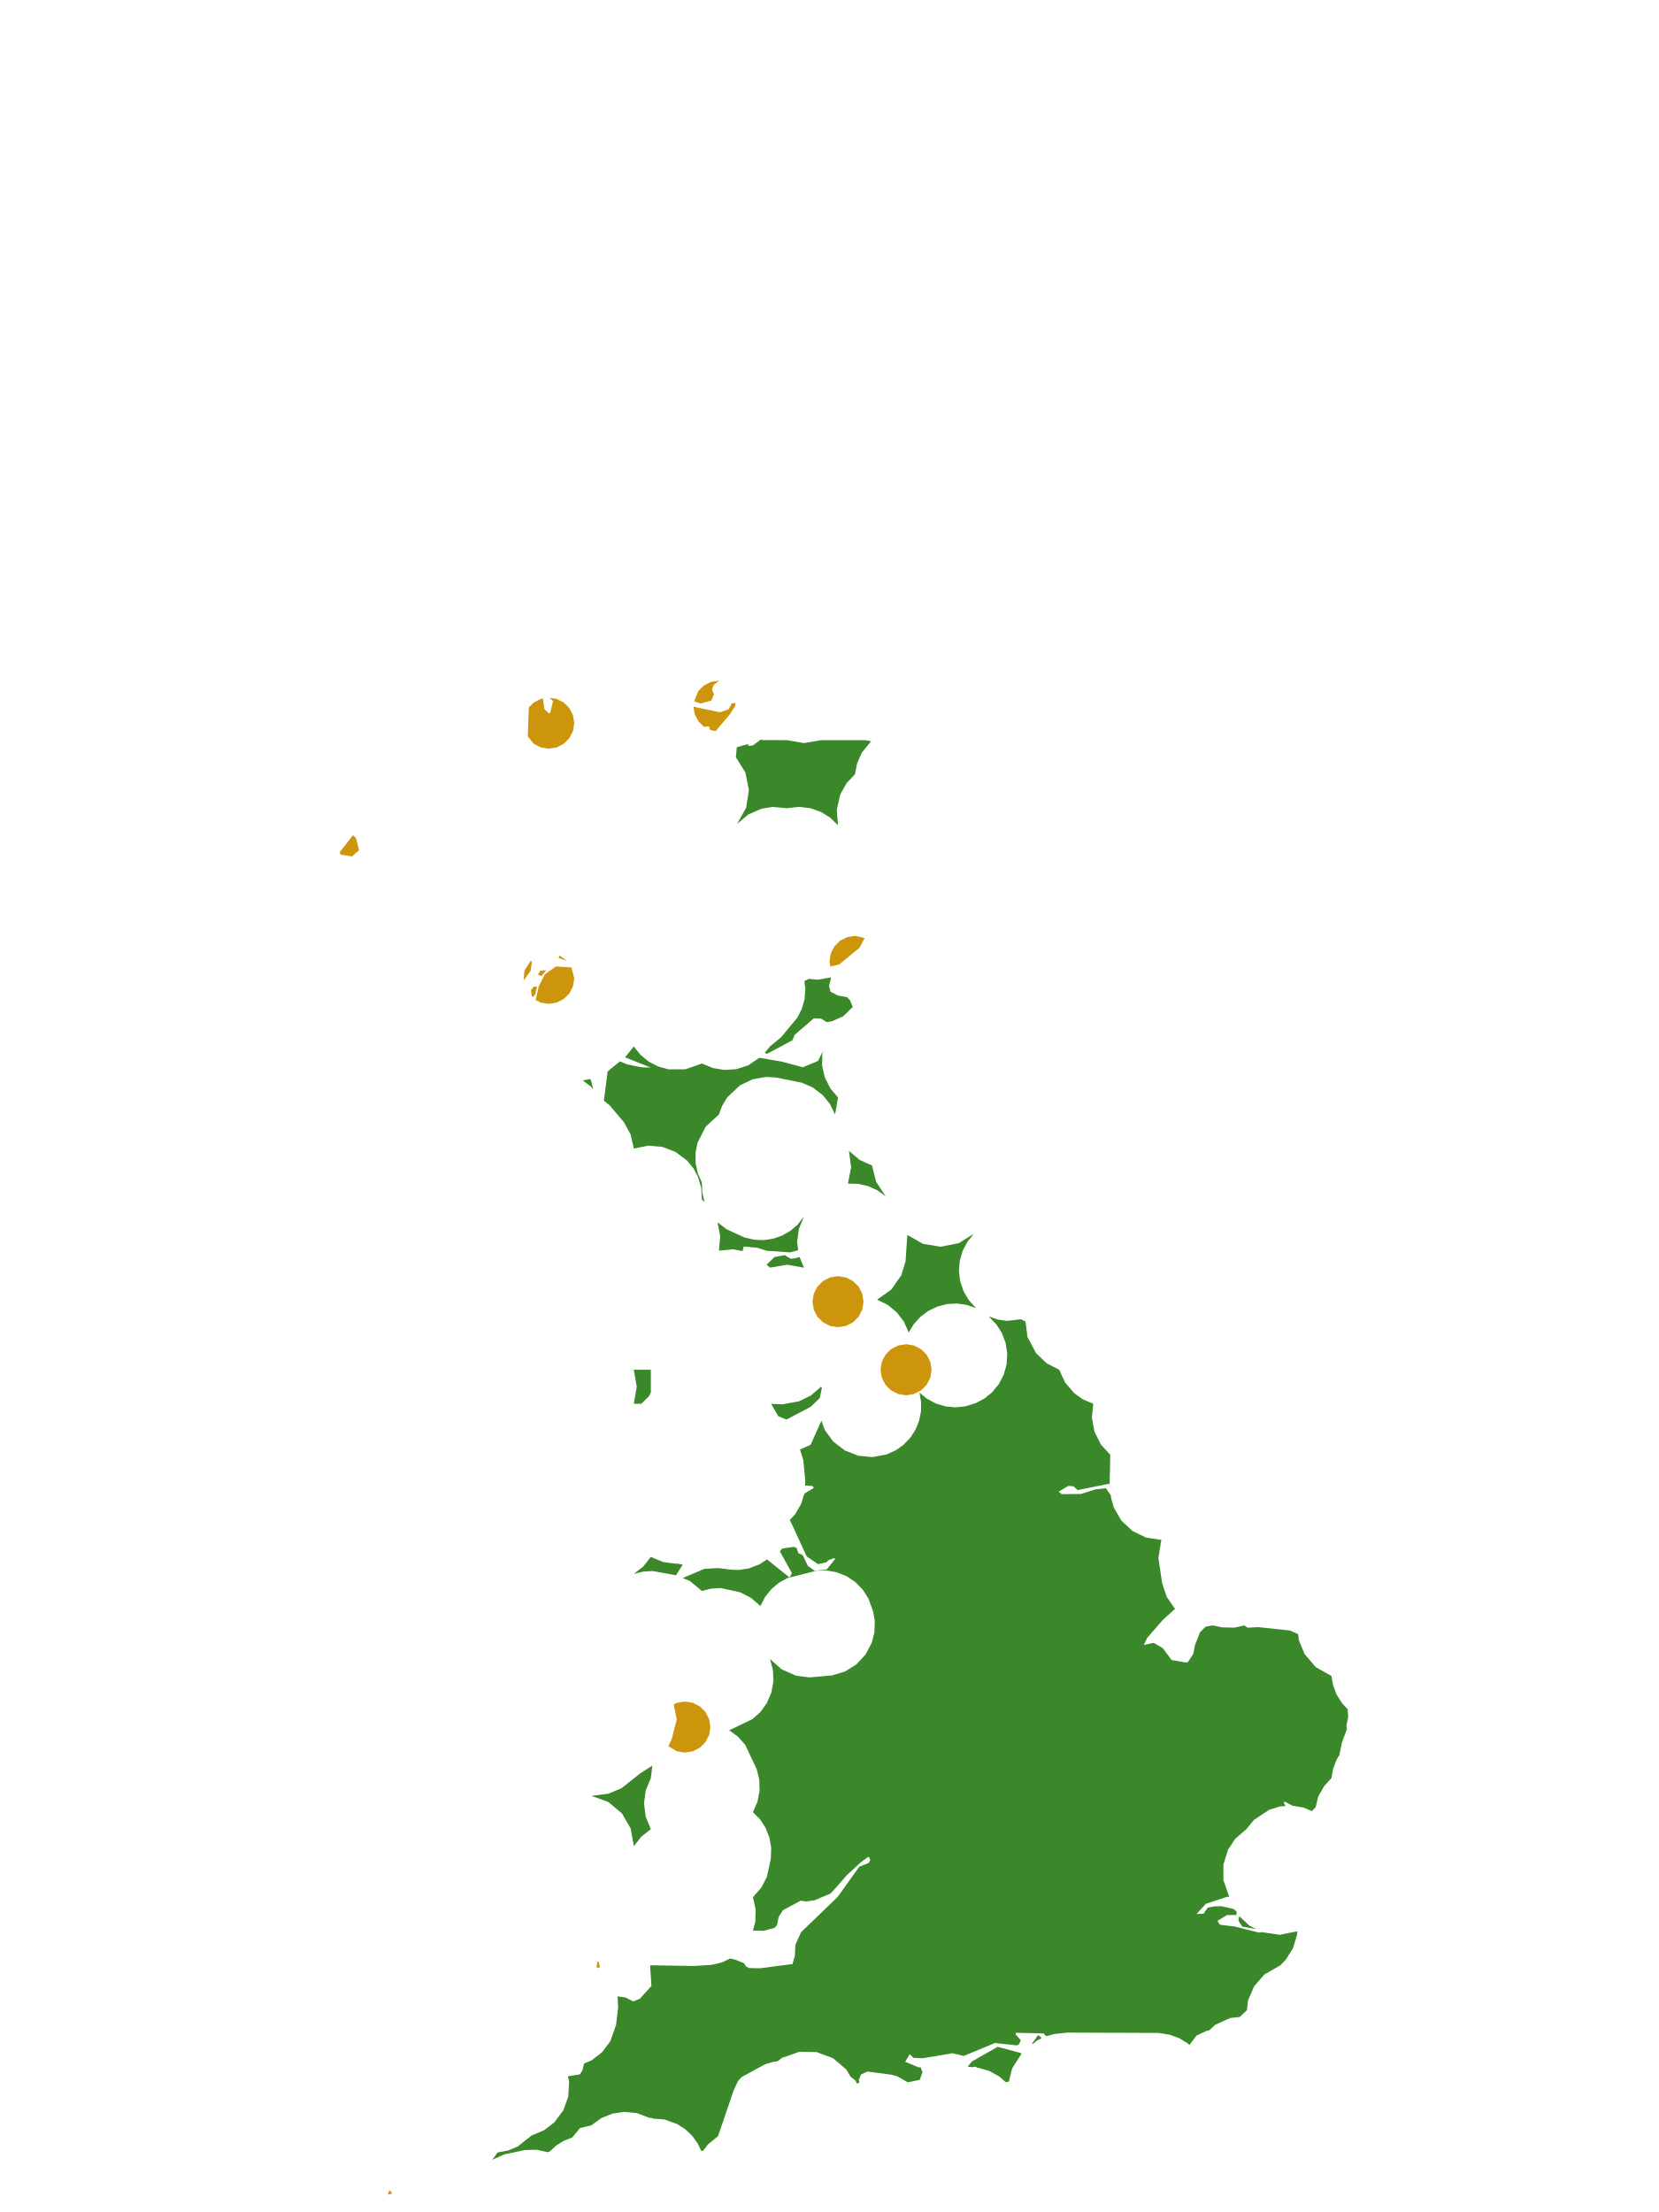
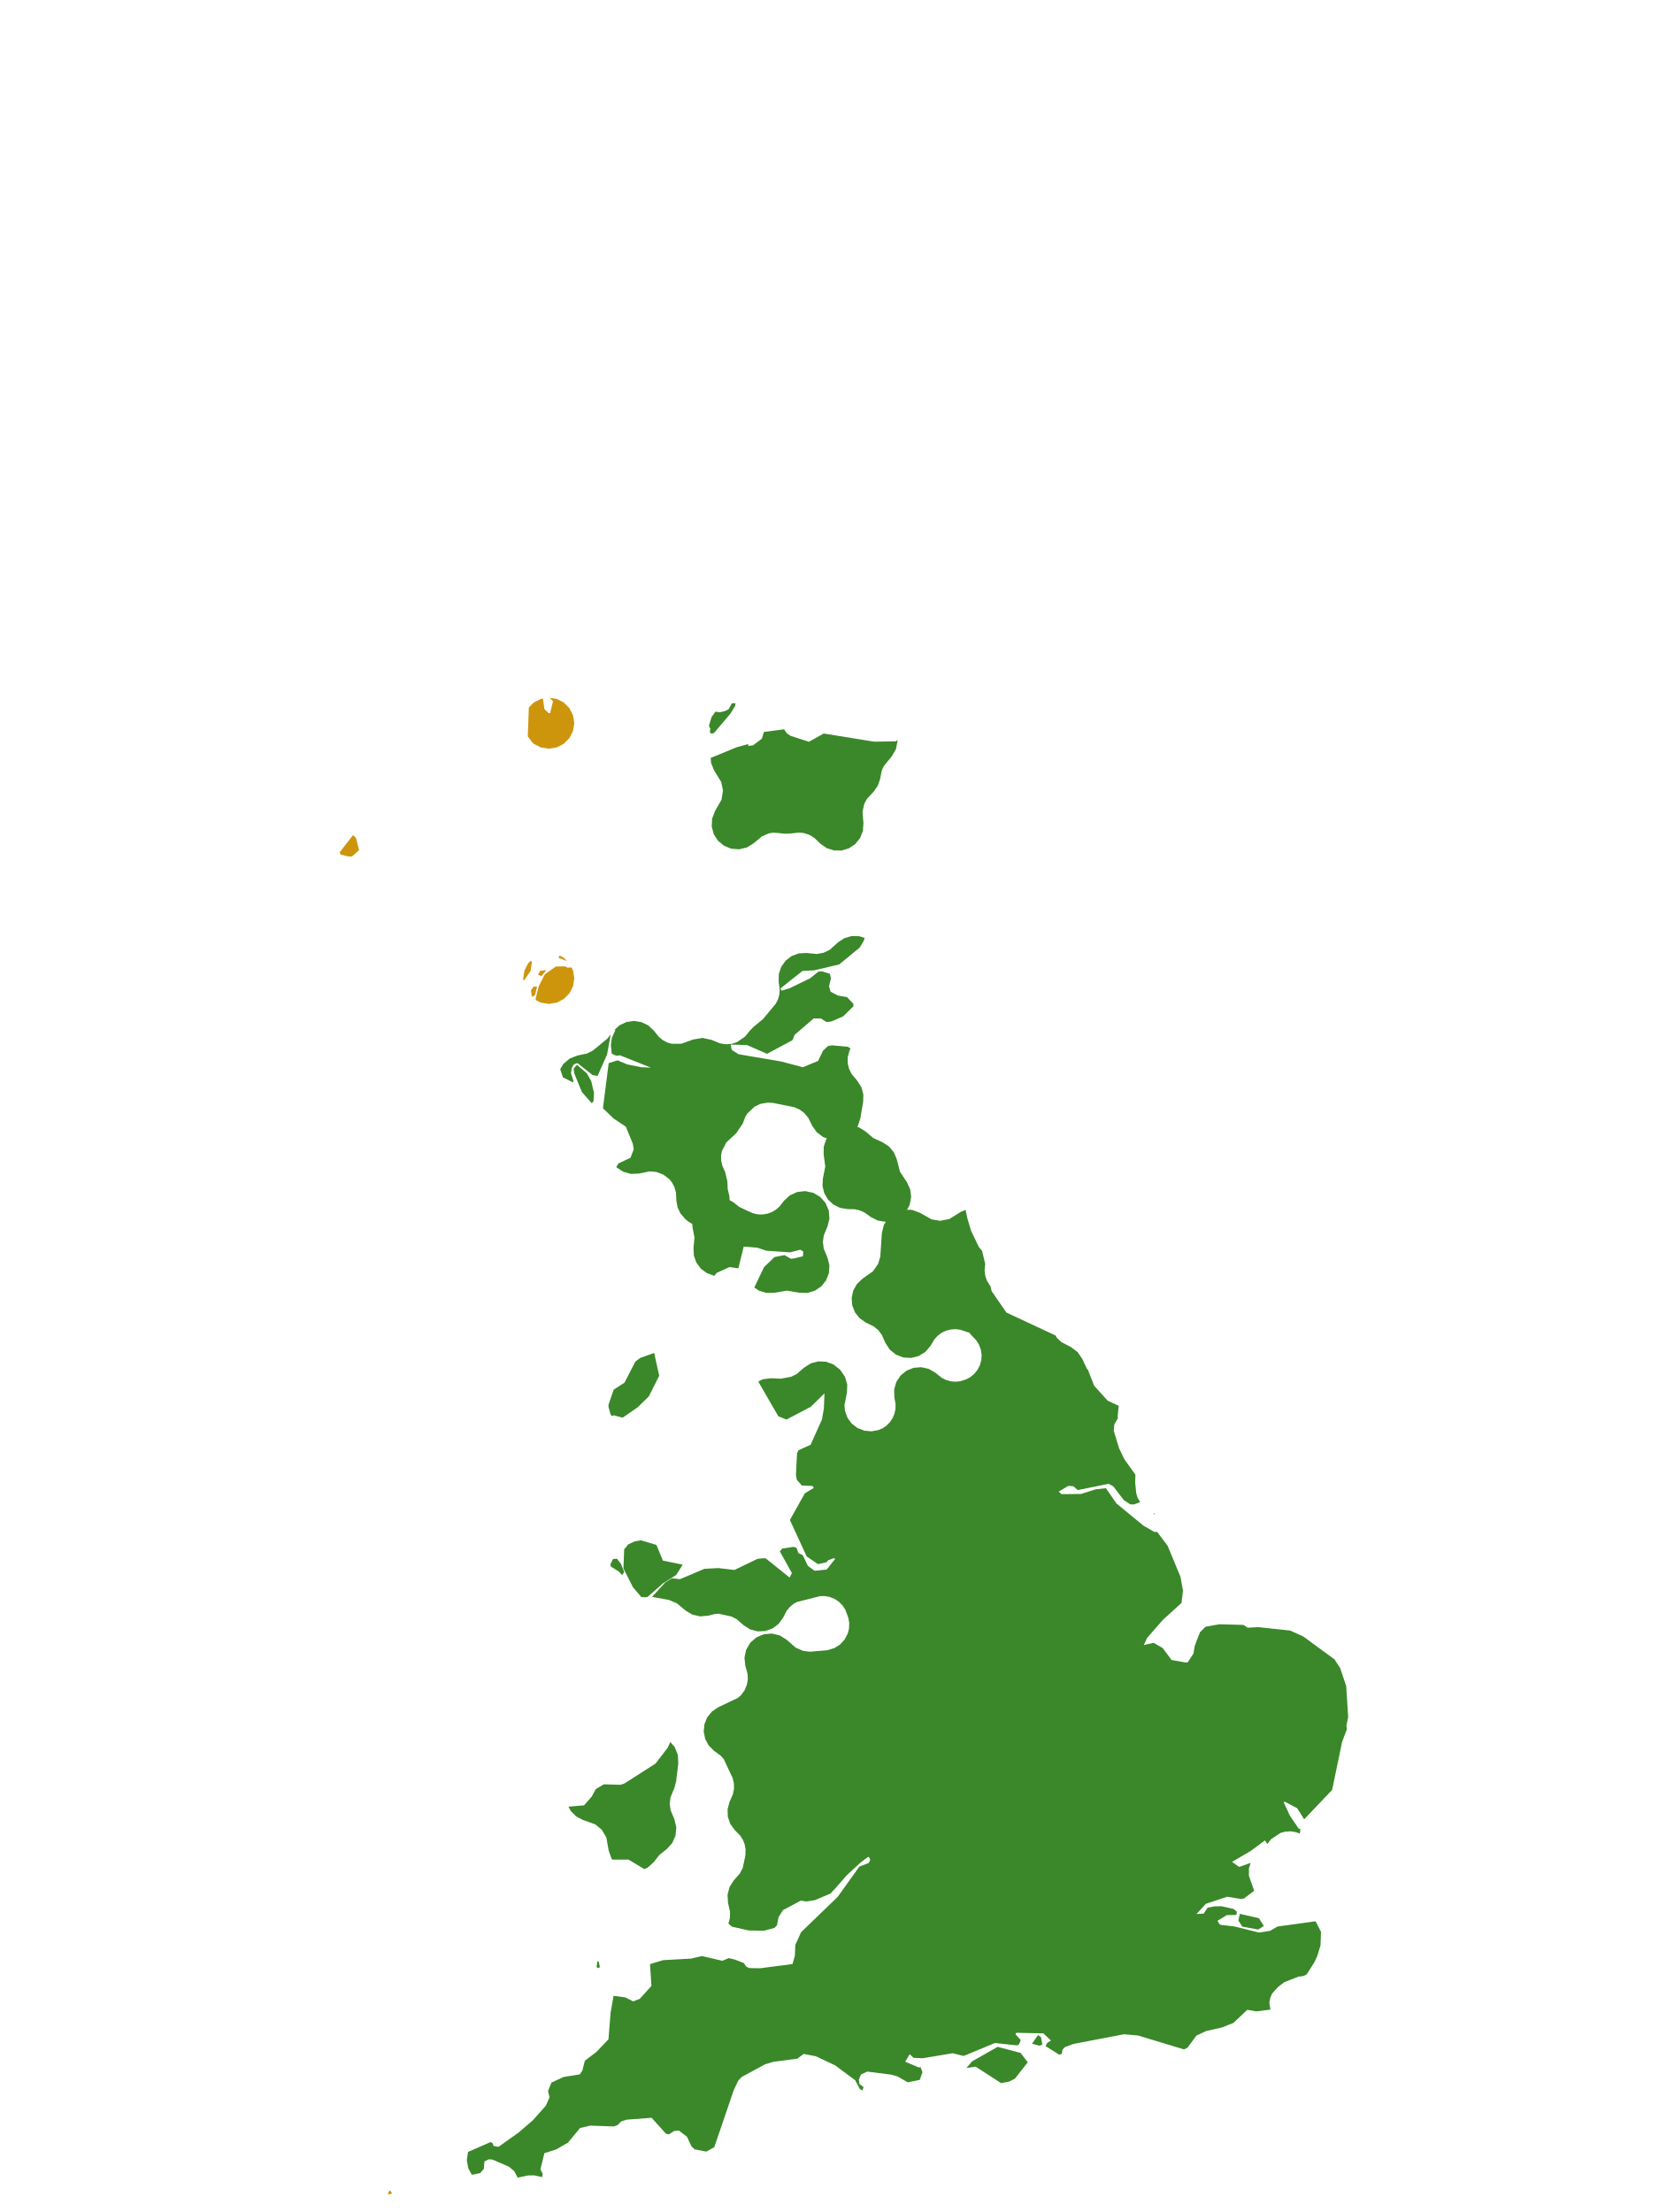
<svg xmlns="http://www.w3.org/2000/svg" width="378pt" height="504pt" viewBox="0 0 378 504" version="1.1">
  <g id="data">
    <rect x="0" y="0" width="378" height="504" style="fill:rgb(100%,100%,100%);fill-opacity:1;stroke:none;" />
    <path style=" stroke:none;fill-rule:nonzero;fill:rgb(100%,100%,100%);fill-opacity:1;" d="M 53.309 504 L 324.691 504 L 324.691 0 L 53.309 0 Z M 53.309 504 " />
-     <path style=" stroke:none;fill-rule:nonzero;fill:rgb(22.745%,53.333%,16.078%);fill-opacity:1;" d="M 295.809 372.348 L 295.934 373.68 L 297.242 376.867 L 299.816 379.871 L 303.371 381.875 L 303.742 384 L 304.559 386.129 L 305.773 388.059 L 307.066 389.438 L 307.18 391.25 L 306.777 393.191 L 306.891 393.977 L 305.789 396.918 L 305.168 399.906 L 304.559 400.887 L 303.742 403.016 L 303.371 405.137 L 301.668 407.016 L 300.363 409.332 L 299.766 411.777 L 298.93 412.656 L 297.008 411.852 L 294.484 411.434 L 292.742 410.516 L 292.48 410.637 L 292.883 411.512 L 291.656 411.594 L 289.203 412.34 L 285.688 414.68 L 283.984 416.77 L 281.461 418.945 L 279.824 421.402 L 278.746 424.824 L 278.758 428.41 L 280.098 432.234 L 279.645 432.16 L 274.75 433.781 L 272.609 436.117 L 274.254 436.016 L 275.152 434.668 L 276.684 434.363 L 278.285 434.328 L 281.055 434.949 L 281.59 435.395 L 281.801 435.742 L 281.691 436.328 L 279.555 436.348 L 277.391 437.656 L 277.969 438.547 L 281.383 438.965 L 286.863 440.34 L 287.598 440.223 L 287.672 440.258 L 291.602 440.848 L 295.617 440.031 L 295.508 440.914 L 294.59 443.938 L 292.973 446.508 L 291.738 447.785 L 288.09 449.875 L 285.746 452.574 L 284.332 455.859 L 284.125 457.996 L 282.453 459.574 L 280.305 459.797 L 276.93 461.316 L 275.516 462.609 L 274.789 462.777 L 272.598 463.816 L 271.02 465.945 L 270.578 465.543 L 268.625 464.371 L 266.477 463.602 L 263.977 463.203 L 243.215 463.129 L 240.207 463.441 L 238.41 463.945 L 237.715 463.297 L 231.496 463.172 L 231.379 463.496 L 232.574 464.836 L 232.215 465.75 L 231.738 466.043 L 226.691 465.496 L 219.566 468.449 L 217.055 467.824 L 210.223 468.969 L 208.164 468.875 L 207.273 468.059 L 206.238 469.77 L 209.43 471.09 L 209.715 470.938 L 210.188 472.129 L 209.566 473.891 L 206.844 474.453 L 204.453 473.098 L 203.016 472.699 L 197.625 472.008 L 196.176 472.656 L 195.68 473.863 L 195.781 474.523 L 195.258 474.742 L 194.852 473.973 L 193.809 473.199 L 192.816 471.504 L 189.785 468.953 L 186.074 467.566 L 182.113 467.504 L 178.141 468.902 L 177.195 469.648 L 176.207 469.781 L 174.34 470.336 L 168.992 473.234 L 168.215 474.07 L 167.203 476.18 L 163.602 486.715 L 161.281 488.625 L 160.176 490.094 L 159.727 490.008 L 159.012 488.453 L 157.75 486.684 L 156.18 485.176 L 154.355 483.992 L 151.352 482.91 L 148.617 482.703 L 148.469 482.535 L 148.012 482.57 L 145.184 481.477 L 142.117 481.191 L 139.582 481.578 L 137.074 482.57 L 134.676 484.289 L 134.645 484.324 L 134.508 484.32 L 132.168 484.859 L 130.383 487.023 L 128.531 487.742 L 126.703 488.879 L 125.277 490.203 L 124.754 490.367 L 122.301 489.82 L 119.629 489.867 L 114.93 490.871 L 112.227 492.07 L 112.191 492.066 L 113.398 490.43 L 115.766 489.988 L 117.879 489.125 L 121.152 486.555 L 123.992 485.359 L 126.328 483.551 L 128.32 480.875 L 129.473 477.746 L 129.68 474.289 L 129.391 473.078 L 132.105 472.641 L 132.68 471.785 L 133.094 470.16 L 134.797 469.445 L 137.223 467.547 L 139.066 465.082 L 140.379 461.336 L 140.836 457.395 L 140.738 455.098 L 140.664 454.867 L 142.492 455.105 L 144.27 456.016 L 145.762 455.43 L 148.43 452.488 L 148.125 447.852 L 148.293 447.785 L 158.047 447.945 L 162.234 447.688 L 164.48 447.137 L 166.395 446.234 L 167.527 446.516 L 169.484 447.285 L 170.039 448.109 L 170.758 448.422 L 173.156 448.465 L 180.57 447.504 L 181.109 445.633 L 181.211 443.156 L 182.52 440.25 L 190.867 432.195 L 195.793 425.312 L 197.93 424.473 L 198.285 423.781 L 198.07 423.238 L 197.812 423.082 L 196.094 424.355 L 192.906 427.301 L 190.57 429.988 L 189.223 431.449 L 185.629 432.957 L 183.715 433.246 L 182.441 433.062 L 178.395 435.23 L 177.398 436.809 L 177.039 438.672 L 176.445 439.273 L 174.059 439.918 L 171.551 439.871 L 172.102 437.859 L 172.172 435.035 L 171.555 432.277 L 173.473 430.09 L 174.746 427.609 L 175.625 423.52 L 175.715 420.969 L 175.316 418.707 L 174.426 416.449 L 173.168 414.527 L 171.555 412.891 L 172.582 410.551 L 173.074 408.039 L 173 405.48 L 172.418 403.117 L 169.812 397.578 L 168.113 395.672 L 166.148 394.246 L 171.484 391.676 L 173.293 390.035 L 174.719 388.055 L 175.773 385.574 L 176.223 383.043 L 176.109 380.477 L 175.43 378 L 178.105 380.359 L 181.367 381.797 L 184.402 382.191 L 189.617 381.738 L 192.551 380.844 L 195.148 379.215 L 197.23 376.961 L 198.648 374.242 L 199.238 371.898 L 199.324 369.355 L 198.922 367.098 L 197.863 364.211 L 196.547 362.156 L 194.828 360.422 L 192.902 359.141 L 190.637 358.234 L 188.359 357.832 L 186.047 357.883 L 179.91 359.438 L 180.434 358.43 L 177.68 353.461 L 178.242 352.836 L 180.867 352.449 L 181.504 352.695 L 181.914 353.875 L 182.898 354.332 L 184.078 356.789 L 185.613 357.902 L 188.359 357.621 L 190.336 355.148 L 189.906 355.051 L 188.668 355.527 L 188.312 355.957 L 186.379 356.387 L 183.812 354.641 L 179.977 346.332 L 180.039 346.215 L 181.156 345.047 L 182.562 342.617 L 183.141 340.668 L 183.371 340.258 L 185.43 339.016 L 185.141 338.578 L 183.426 338.496 L 183.488 337.504 L 183.027 332.672 L 182.281 330.273 L 184.695 329.191 L 187.156 323.703 L 187.945 325.852 L 189.832 328.434 L 192.461 330.469 L 195.559 331.684 L 198.738 331.996 L 202.008 331.391 L 204.105 330.441 L 205.879 329.18 L 207.387 327.609 L 208.574 325.785 L 209.402 323.77 L 209.844 321.637 L 209.875 319.461 L 209.5 317.316 L 211.184 318.691 L 213.211 319.777 L 215.414 320.445 L 217.703 320.664 L 219.992 320.43 L 222.312 319.707 L 224.348 318.617 L 226.039 317.242 L 227.586 315.363 L 228.707 313.203 L 229.355 310.855 L 229.5 308.422 L 229.137 306.016 L 228.277 303.734 L 227.043 301.785 L 225.273 299.93 L 227.309 300.645 L 229.441 300.969 L 232.57 300.586 L 233.664 301.098 L 234.109 304.637 L 236.086 308.348 L 238.5 310.629 L 241.34 312.094 L 242.68 314.996 L 244.758 317.426 L 246.738 318.836 L 249.094 319.848 L 248.785 323.02 L 249.355 326.152 L 250.82 329.121 L 252.969 331.477 L 252.836 338.109 L 252.848 338.215 L 252.602 338.082 L 245.551 339.512 L 244.59 338.645 L 243.406 338.559 L 241.211 339.871 L 241.887 340.445 L 246.324 340.395 L 249.617 339.344 L 251.977 339.082 L 253.094 340.695 L 253.152 341.277 L 253.781 343.504 L 255.52 346.496 L 258.059 348.848 L 261.176 350.348 L 264.602 350.863 L 263.938 354.992 L 264.805 360.789 L 265.832 363.828 L 267.566 366.371 L 267.754 366.543 L 264.953 369.094 L 261.395 373.164 L 260.602 374.816 L 262.844 374.312 L 264.938 375.52 L 266.938 378.227 L 270.219 378.805 L 270.625 378.746 L 271.91 376.797 L 272.234 374.961 L 273.406 371.914 L 274.707 370.633 L 276.352 370.344 L 278.457 370.793 L 281.254 370.855 L 283.516 370.352 L 284.254 370.867 L 286.703 370.742 L 293.949 371.516 Z M 282.371 436.602 L 284.691 438.77 L 286.285 439.566 L 283.059 438.977 L 282.164 437.605 Z M 237.25 464.457 L 236.199 464.973 L 235.367 465.707 L 235.137 465.645 L 236.523 463.684 L 237.195 464.164 Z M 232.742 468.012 L 232.684 468.062 L 230.629 471.246 L 229.867 474.289 L 229.16 474.434 L 227.727 473.148 L 225.398 471.867 L 223.086 471.195 L 222.703 471.148 L 222.297 470.887 L 221.5 471 L 220.469 470.875 L 221.477 469.684 L 227.316 466.367 L 232.551 467.762 Z M 179.906 359.438 L 179.371 359.57 L 177.484 360.625 L 175.734 362.102 L 174.305 363.891 L 173.258 365.926 L 171.145 364.086 L 168.648 362.805 L 164.184 361.832 L 162.023 361.965 L 159.922 362.492 L 157.199 360.23 L 155.555 359.551 L 160.492 357.457 L 163.645 357.281 L 165.66 357.52 L 165.984 357.602 L 166.633 357.633 L 167.34 357.715 L 167.43 357.672 L 168.285 357.715 L 170.691 357.344 L 173.078 356.418 L 174.762 355.305 Z M 153.98 358.914 L 148.676 357.957 L 146.516 358.086 L 144.414 358.617 L 146.586 356.91 L 148.293 354.738 L 151.129 355.91 L 154.043 356.297 L 154.344 356.258 L 155.547 356.504 L 154.066 358.859 Z M 175.699 319.859 L 178.312 319.969 L 182.035 319.289 L 184.766 317.961 L 187.062 315.969 L 187.27 316.188 L 186.801 318.516 L 184.742 320.527 L 179.199 323.441 L 177.336 322.691 Z M 206.727 281.379 L 210.289 283.402 L 214.332 284.066 L 218.477 283.242 L 221.656 281.262 L 221.711 281.371 L 220.477 282.855 L 219.332 285.012 L 218.664 287.355 L 218.492 289.664 L 218.781 291.957 L 219.574 294.266 L 220.754 296.254 L 222.398 298.055 L 220.215 297.309 L 218.059 297.008 L 215.883 297.117 L 213.648 297.672 L 211.562 298.656 L 209.715 300.031 L 208.172 301.746 L 207.055 303.613 L 205.961 301.16 L 204.336 299.02 L 202.258 297.309 L 199.848 296.121 L 203.082 293.824 L 205.359 290.578 L 206.332 287.391 Z M 193.195 269.676 L 193.926 265.969 L 193.43 262.227 L 195.832 264.258 L 198.691 265.57 L 199.625 269.273 L 201.793 272.57 L 199.934 271.223 L 197.848 270.27 L 195.488 269.727 Z M 167.949 187.715 L 170.012 184.043 L 170.637 180.004 L 169.824 176 L 167.676 172.523 L 167.883 170.254 L 170.48 169.527 L 170.492 169.949 L 171.555 169.84 L 173.328 168.512 L 173.789 168.625 L 179.309 168.645 L 183.184 169.312 L 187.062 168.645 L 197.051 168.645 L 198.5 168.879 L 196.367 171.48 L 195.297 173.914 L 194.816 176.398 L 192.891 178.441 L 191.461 181.004 L 190.656 184.477 L 190.938 188.031 L 189.102 186.262 L 187.039 184.988 L 184.629 184.141 L 182.098 183.84 L 179.309 184.152 L 176.016 183.855 L 173.504 184.262 L 170.48 185.59 Z M 184.309 223.031 L 186.355 223.227 L 189.281 222.699 L 189.332 222.922 L 188.898 224.691 L 189.238 225.953 L 190.898 226.824 L 192.988 227.191 L 193.676 227.918 L 194.301 229.43 L 192.117 231.57 L 189.461 232.73 L 188.344 232.883 L 187.07 232.078 L 185.406 232.043 L 181.047 235.801 L 180.578 237.004 L 174.762 240.109 L 174.246 239.883 L 175.43 238.43 L 177.949 236.359 L 181.668 231.879 L 182.707 229.832 L 183.324 227.617 L 183.496 225.328 L 183.266 223.535 Z M 187.535 239.402 L 187.355 240.051 L 187.328 242.867 L 187.938 245.488 L 189.199 248.008 L 190.938 250.062 L 190.273 253.938 L 189.094 251.531 L 187.398 249.461 L 185.164 247.766 L 182.707 246.691 L 176.828 245.508 L 174.52 245.375 L 171.488 245.914 L 168.594 247.301 L 165.707 250.027 L 164.57 251.895 L 163.801 253.938 L 160.789 256.715 L 158.93 260.363 L 158.469 262.758 L 158.504 265.07 L 158.996 267.328 L 159.922 269.445 L 160.012 271.684 L 160.527 273.863 L 159.922 273.324 L 159.766 270.629 L 159.043 268.164 L 158.016 266.238 L 156.551 264.441 L 153.883 262.441 L 150.883 261.309 L 147.688 261.035 L 144.414 261.691 L 144.242 260.938 L 144.195 260.621 L 144.141 260.492 L 143.688 258.484 L 142.164 255.711 L 138.922 251.859 L 137.598 250.805 L 138.445 244.133 L 141.254 241.824 L 142.887 242.512 L 146.156 243.176 L 148.301 243.254 L 142.379 240.898 L 142.527 240.777 L 144.414 238.43 L 145.938 240.34 L 147.82 241.887 L 149.988 243.008 L 152.344 243.648 L 156.184 243.637 L 159.922 242.309 L 162.41 243.348 L 165.066 243.789 L 167.758 243.605 L 170.449 242.758 L 173.008 241.012 L 178.062 241.875 L 182.922 243.168 L 186.398 241.73 L 187.52 239.418 Z M 135.16 248.238 L 134.59 247.543 L 132.785 246.184 L 134.438 245.836 L 134.707 246.312 Z M 167.676 281.078 L 169.672 281.965 L 171.797 282.465 L 173.98 282.555 L 176.141 282.238 L 178.203 281.527 L 180.098 280.438 L 181.754 279.016 L 183.184 277.199 L 182.016 280.035 L 181.625 282.953 L 181.871 284.871 L 180.035 285.352 L 174.656 284.98 L 172.566 284.293 L 169.453 284.031 L 169.199 285.051 L 166.973 284.648 L 163.801 284.953 L 164.102 281.707 L 163.492 278.504 L 165.5 280.047 Z M 182.191 286.422 L 183.184 288.832 L 179.309 288.164 L 175.43 288.832 L 174.672 288.145 L 176.465 286.418 L 178.758 285.98 L 180.191 286.805 L 181.016 286.711 Z M 148.633 402.293 L 148.293 405.137 L 147.121 407.973 L 146.734 410.891 L 147.121 413.934 L 148.293 416.77 L 146.121 418.477 L 144.414 420.645 L 143.695 416.617 L 141.711 413.188 L 138.574 410.559 L 134.895 409.238 L 134.941 409.152 L 138.539 408.707 L 141.582 407.465 L 145.883 404.047 Z M 144.414 319.848 L 145.082 315.969 L 144.414 312.094 L 148.293 312.094 L 148.293 317.266 L 147.848 318.148 L 146.121 319.848 Z M 144.414 319.848 " />
-     <path style=" stroke:none;fill-rule:nonzero;fill:rgb(80.392%,58.431%,4.706%);fill-opacity:1;" d="M 212.262 312.094 L 211.977 313.891 L 211.152 315.512 L 209.863 316.797 L 208.242 317.625 L 206.445 317.906 L 204.648 317.625 L 203.027 316.797 L 201.742 315.512 L 200.914 313.891 L 200.629 312.094 L 200.914 310.297 L 201.742 308.676 L 203.027 307.387 L 204.648 306.562 L 206.445 306.277 L 208.242 306.562 L 209.863 307.387 L 211.152 308.676 L 211.977 310.297 Z M 212.262 312.094 " />
-     <path style=" stroke:none;fill-rule:nonzero;fill:rgb(80.392%,58.431%,4.706%);fill-opacity:1;" d="M 196.754 296.586 L 196.469 298.383 L 195.645 300.004 L 194.355 301.289 L 192.734 302.117 L 190.938 302.398 L 189.141 302.117 L 187.52 301.289 L 186.234 300.004 L 185.406 298.383 L 185.125 296.586 L 185.406 294.789 L 186.234 293.168 L 187.52 291.879 L 189.141 291.055 L 190.938 290.77 L 192.734 291.055 L 194.355 291.879 L 195.645 293.168 L 196.469 294.789 Z M 196.754 296.586 " />
-     <path style=" stroke:none;fill-rule:nonzero;fill:rgb(80.392%,58.431%,4.706%);fill-opacity:1;" d="M 130.848 164.77 L 130.562 166.566 L 129.734 168.188 L 128.449 169.473 L 126.828 170.301 L 125.031 170.586 L 123.234 170.301 L 121.613 169.473 L 120.254 167.773 L 120.5 161.176 L 121.613 160.066 L 123.234 159.238 L 123.711 159.164 L 124.035 161.566 L 125.066 162.535 L 125.355 162.453 L 126.004 159.773 L 125.242 158.988 L 126.828 159.238 L 128.449 160.066 L 129.734 161.352 L 130.562 162.973 Z M 130.848 164.77 " />
-     <path style=" stroke:none;fill-rule:nonzero;fill:rgb(80.392%,58.431%,4.706%);fill-opacity:1;" d="M 161.863 393.508 L 161.578 395.305 L 160.75 396.926 L 159.465 398.211 L 157.844 399.039 L 156.047 399.324 L 154.25 399.039 L 152.289 397.875 L 153.055 396.195 L 154.199 391.746 L 153.5 388.359 L 154.25 387.977 L 156.047 387.691 L 157.844 387.977 L 159.465 388.805 L 160.75 390.09 L 161.578 391.711 Z M 161.863 393.508 " />
-     <path style=" stroke:none;fill-rule:nonzero;fill:rgb(80.392%,58.431%,4.706%);fill-opacity:1;" d="M 130.848 222.922 L 130.562 224.719 L 129.734 226.34 L 128.449 227.629 L 126.828 228.453 L 125.031 228.738 L 123.234 228.453 L 122.047 227.848 L 122.762 224.691 L 124.16 221.969 L 126.66 220.211 L 130.199 220.418 Z M 127.465 217.715 L 129.176 218.945 L 127.281 218.266 Z M 123.379 222.418 L 122.582 222.078 L 123.082 221.191 L 124.477 221.047 Z M 121.453 227.109 L 121.152 226.973 L 120.984 225.621 L 121.594 224.801 L 122.367 224.816 L 121.953 226.621 Z M 119.293 223.422 L 119.5 221.125 L 120.922 218.91 L 121.195 219.145 L 120.902 221.207 Z M 119.293 223.422 " />
-     <path style=" stroke:none;fill-rule:nonzero;fill:rgb(80.392%,58.431%,4.706%);fill-opacity:1;" d="M 163.047 166.59 L 161.809 166.324 L 161.531 165.508 L 160.383 165.598 L 159.094 164.309 L 158.27 162.688 L 158.004 161.023 L 164.043 162.293 L 166.016 161.605 L 166.75 160.258 L 167.59 160.184 L 167.508 160.828 L 166.418 162.609 Z M 158.156 159.797 L 159.094 157.473 L 160.383 156.188 L 162.004 155.363 L 163.855 155.086 L 162.602 156.074 L 162.234 157.082 L 162.672 158.176 L 162.078 159.633 L 159.645 160.289 Z M 158.156 159.797 " />
-     <path style=" stroke:none;fill-rule:nonzero;fill:rgb(80.392%,58.431%,4.706%);fill-opacity:1;" d="M 189.188 220.223 L 189 219.047 L 189.285 217.25 L 190.109 215.629 L 191.398 214.34 L 193.02 213.516 L 194.816 213.23 L 197.004 213.715 L 195.867 215.914 L 191.215 219.742 Z M 189.188 220.223 " />
-     <path style=" stroke:none;fill-rule:nonzero;fill:rgb(80.392%,58.431%,4.706%);fill-opacity:1;" d="M 80.41 190.309 L 81.117 190.938 L 81.809 193.711 L 80.203 195.141 L 77.602 194.723 L 77.418 194.156 Z M 80.41 190.309 " />
-     <path style=" stroke:none;fill-rule:nonzero;fill:rgb(80.392%,58.431%,4.706%);fill-opacity:1;" d="M 136.211 448.453 L 135.93 448.141 L 136.109 446.949 L 136.398 446.875 L 136.688 448.207 Z M 136.211 448.453 " />
+     <path style=" stroke:none;fill-rule:nonzero;fill:rgb(22.745%,53.333%,16.078%);fill-opacity:1;" d="M 157.754 278.906 L 156.656 278.203 L 156.051 277.66 L 155.055 276.504 L 154.395 275.129 L 154.117 273.629 L 154.016 271.727 L 153.629 270.375 L 153.094 269.391 L 152.496 268.664 L 151.141 267.637 L 149.57 267.031 L 148.02 266.902 L 145.559 267.395 L 143.77 267.473 L 142.043 267 L 140.539 266.027 L 140.426 265.891 L 140.918 265.086 L 143.645 263.801 L 144.391 261.887 L 144.195 260.621 L 142.602 256.719 L 139.777 254.832 L 137.379 252.512 L 138.688 242.234 L 140.711 241.594 L 142.887 242.512 L 146.156 243.176 L 148.301 243.254 L 141.262 240.453 L 140.441 240.562 L 139.387 240.086 L 139.184 238.121 L 139.414 236.461 L 140.238 234.648 L 139.934 234.742 L 141.156 233.613 L 142.715 232.871 L 144.426 232.617 L 146.137 232.875 L 147.695 233.629 L 148.961 234.805 L 150.102 236.23 L 151.039 237.004 L 152.117 237.559 L 153.098 237.828 L 155.266 237.809 L 157.945 236.84 L 160.066 236.492 L 162.168 236.945 L 164.031 237.723 L 165.352 237.941 L 166.668 237.852 L 167.879 237.469 L 169.754 236.191 L 170.926 234.754 L 171.738 233.938 L 173.828 232.219 L 176.777 228.668 L 177.262 227.711 L 177.57 226.609 L 177.652 225.488 L 177.418 223.672 L 177.453 221.938 L 178 220.293 L 179.004 218.879 L 180.383 217.828 L 182.012 217.227 L 183.742 217.133 L 186.113 217.363 L 187.664 217.082 L 189.07 216.398 L 190.922 214.727 L 192.367 213.77 L 194.035 213.285 L 195.77 213.309 L 197.004 213.711 L 196.797 214.387 L 195.867 215.914 L 191.215 219.742 L 185.52 221.086 L 182.848 221.227 L 177.805 225.219 L 178.117 225.715 L 179.844 225.195 L 184.609 222.887 L 186.457 221.387 L 187.289 221.316 L 189.086 221.875 L 189.332 222.922 L 188.898 224.691 L 189.238 225.953 L 190.898 226.824 L 192.988 227.191 L 194.445 228.727 L 194.43 229.305 L 192.117 231.57 L 189.461 232.73 L 188.344 232.883 L 187.07 232.078 L 185.406 232.043 L 181.047 235.801 L 180.578 237.004 L 174.762 240.109 L 170.215 238.117 L 166.48 238.004 L 166.738 239.223 L 168.246 240.195 L 178.062 241.875 L 182.922 243.168 L 186.398 241.73 L 187.52 239.418 L 188.617 238.355 L 189.539 238.172 L 193.184 238.5 L 193.816 238.938 L 193.566 239.363 L 193.164 240.848 L 193.152 242.23 L 193.449 243.516 L 194.035 244.699 L 195.398 246.328 L 196.277 247.754 L 196.711 249.371 L 196.672 251.043 L 196.004 254.922 L 195.418 256.648 L 195.324 256.777 L 195.699 256.871 L 197.184 257.785 L 198.98 259.301 L 201.117 260.285 L 202.555 261.223 L 203.656 262.539 L 204.324 264.117 L 205.062 266.984 L 206.633 269.344 L 207.387 270.973 L 207.605 272.75 L 207.273 274.512 L 206.664 275.645 L 207.77 275.656 L 209.602 276.324 L 212.258 277.832 L 214.23 278.156 L 216.301 277.746 L 218.883 276.141 L 220.004 275.664 L 220.406 277.574 L 221.27 280.457 L 222.984 284.039 L 223.773 285.027 L 224.496 288.074 L 224.438 288.285 L 224.34 289.512 L 224.5 290.73 L 224.867 291.785 L 225.508 292.852 L 225.672 293.031 L 225.945 294.184 L 229.305 299.062 L 240.516 304.293 L 240.777 304.789 L 241.816 305.781 L 244.031 306.938 L 245.551 308.082 L 246.617 309.656 L 247.621 311.824 L 247.898 312.148 L 249.289 315.723 L 252.391 319.148 L 254.875 320.297 L 254.883 320.402 L 254.652 322.773 L 254.715 323.129 L 253.891 324.555 L 253.766 325.996 L 254.984 329.992 L 256.16 332.453 L 258.695 336 L 258.656 337.879 L 258.887 340.188 L 259.18 341.215 L 259.781 342.254 L 258.379 342.789 L 257.508 342.754 L 256.035 341.773 L 253.664 338.656 L 252.602 338.082 L 245.551 339.512 L 244.59 338.645 L 243.406 338.559 L 241.211 339.871 L 241.887 340.445 L 246.324 340.395 L 249.617 339.344 L 251.977 339.082 L 254.383 342.559 L 260.535 347.621 L 263.043 349.059 L 263.664 349.039 L 266.047 352.215 L 268.98 359.305 L 269.535 362.402 L 269.211 365.219 L 264.953 369.094 L 261.395 373.164 L 260.602 374.816 L 262.844 374.312 L 264.938 375.52 L 266.938 378.227 L 270.219 378.805 L 270.625 378.746 L 271.91 376.797 L 272.234 374.961 L 273.406 371.914 L 274.707 370.633 L 277.852 370.086 L 283.344 370.234 L 284.254 370.867 L 286.703 370.742 L 293.949 371.516 L 296.914 372.844 L 304.07 378.086 L 305.367 380.105 L 306.73 384.164 L 307.18 391.25 L 306.777 393.191 L 306.891 393.977 L 305.789 396.918 L 303.52 407.832 L 297.145 414.531 L 295.578 412.012 L 292.742 410.516 L 292.48 410.637 L 293.898 413.703 L 295.891 416.629 L 296.312 416.766 L 296.164 417.742 L 296.129 417.789 L 295.371 417.473 L 294.145 417.262 L 292.793 417.34 L 291.699 417.664 L 289.641 419.035 L 288.738 420.145 L 288.215 419.332 L 284.977 421.73 L 280.719 424.23 L 282.34 425.379 L 284.961 424.449 L 284.562 425.707 L 284.57 427.414 L 285.758 430.805 L 285.688 430.875 L 283.441 432.559 L 282.844 432.699 L 279.645 432.16 L 274.75 433.781 L 272.609 436.117 L 274.254 436.016 L 275.152 434.668 L 276.684 434.363 L 278.285 434.328 L 281.055 434.949 L 281.828 435.59 L 281.691 436.328 L 279.555 436.348 L 277.391 437.656 L 277.969 438.547 L 281.383 438.965 L 286.863 440.34 L 289.395 439.938 L 291.074 438.957 L 299.742 437.758 L 300.988 440.148 L 300.879 443.242 L 300.156 445.629 L 299.512 447.039 L 297.895 449.609 L 297.664 449.902 L 296.973 450.242 L 295.84 450.375 L 292.621 451.641 L 291.18 452.742 L 289.848 454.227 L 289.461 455.094 L 289.215 456.324 L 289.465 457.887 L 286.254 458.289 L 284.188 457.938 L 281.043 460.906 L 278.484 461.934 L 274.789 462.777 L 272.598 463.816 L 270.539 466.59 L 269.762 466.949 L 259.27 463.777 L 256.07 463.508 L 244.629 465.699 L 242.703 466.391 L 242.113 466.965 L 241.902 467.984 L 241.359 468.164 L 238.211 466.188 L 238.633 465.438 L 239.469 464.934 L 237.715 463.297 L 231.496 463.172 L 231.379 463.496 L 232.574 464.836 L 232.215 465.75 L 231.738 466.043 L 226.691 465.496 L 219.566 468.449 L 217.055 467.824 L 210.223 468.969 L 208.164 468.875 L 207.273 468.059 L 206.238 469.77 L 209.43 471.09 L 209.715 470.938 L 210.188 472.129 L 209.566 473.891 L 206.844 474.453 L 204.453 473.098 L 203.016 472.699 L 197.625 472.008 L 196.176 472.656 L 195.68 473.863 L 195.832 474.871 L 196.758 475.523 L 196.488 476.305 L 195.918 475.996 L 194.852 473.973 L 190.289 470.59 L 185.898 468.52 L 183.121 467.984 L 181.648 469.066 L 176.207 469.781 L 174.34 470.336 L 168.992 473.234 L 168.215 474.07 L 167.203 476.18 L 162.746 489.227 L 160.93 490.242 L 158.27 489.723 L 157.555 489.059 L 156.527 486.852 L 154.684 485.438 L 153.613 485.543 L 152.418 486.301 L 151.738 486.164 L 148.469 482.535 L 142.797 482.961 L 141.527 483.375 L 140.734 484.176 L 139.91 484.508 L 134.508 484.32 L 132.168 484.859 L 129.414 488.195 L 126.715 489.746 L 124.039 490.598 L 123.133 494.289 L 123.664 495.293 L 123.512 496.051 L 121.707 495.648 L 120.289 495.672 L 117.949 496.172 L 117.156 494.691 L 115.984 493.691 L 112.254 492.07 L 111.41 491.984 L 110.375 492.488 L 110.242 494.184 L 109.422 495.129 L 107.52 495.52 L 106.707 494.074 L 106.359 492.207 L 106.633 490.328 L 106.637 490.316 L 111.738 488.078 L 112.199 488.254 L 112.445 488.938 L 113.574 489.156 L 118.145 485.91 L 121.426 483.086 L 124.375 479.77 L 125.211 477.887 L 124.875 476.422 L 125.641 474.52 L 128.387 473.238 L 132.105 472.641 L 132.68 471.785 L 133.258 469.527 L 135.859 467.562 L 138.637 464.641 L 139.129 458.543 L 139.797 454.754 L 142.492 455.105 L 144.27 456.016 L 145.762 455.43 L 148.43 452.488 L 148.105 447.52 L 151.105 446.613 L 157.422 446.27 L 159.91 445.684 L 164.598 446.762 L 166.047 446.148 L 167.527 446.516 L 169.484 447.285 L 170.039 448.109 L 170.758 448.422 L 173.156 448.465 L 180.57 447.504 L 181.109 445.633 L 181.211 443.156 L 182.52 440.25 L 190.867 432.195 L 195.793 425.312 L 197.93 424.473 L 198.285 423.781 L 198.07 423.238 L 197.812 423.082 L 196.094 424.355 L 192.906 427.301 L 190.57 429.988 L 189.223 431.449 L 185.629 432.957 L 183.715 433.246 L 182.441 433.062 L 178.395 435.23 L 177.398 436.809 L 177.039 438.672 L 176.445 439.273 L 174.059 439.918 L 170.559 439.852 L 166.82 439 L 166.348 438.652 L 165.969 438.25 L 166.305 437.008 L 166.34 435.609 L 165.879 433.547 L 165.766 431.723 L 166.223 429.957 L 167.203 428.418 L 168.574 426.871 L 169.227 425.625 L 169.828 422.801 L 169.879 421.387 L 169.664 420.199 L 169.246 419.156 L 168.617 418.199 L 167.41 416.973 L 166.395 415.578 L 165.836 413.945 L 165.777 412.223 L 166.227 410.555 L 166.996 408.801 L 167.242 407.555 L 167.207 406.266 L 166.91 405.074 L 164.902 400.805 L 164.258 400.074 L 162.703 398.934 L 161.492 397.73 L 160.68 396.23 L 160.34 394.555 L 160.5 392.855 L 161.148 391.277 L 162.227 389.953 L 163.645 389 L 168.133 386.855 L 168.875 386.199 L 169.629 385.168 L 170.164 383.902 L 170.387 382.664 L 170.328 381.387 L 169.82 379.531 L 169.625 377.691 L 170.016 375.879 L 170.957 374.281 L 172.355 373.066 L 174.062 372.348 L 175.91 372.203 L 177.711 372.648 L 179.277 373.641 L 181.277 375.402 L 182.949 376.137 L 184.527 376.344 L 188.504 376 L 190.113 375.508 L 191.402 374.699 L 192.434 373.586 L 193.176 372.16 L 193.449 371.082 L 193.492 369.77 L 193.285 368.617 L 192.621 366.797 L 192.035 365.875 L 191.18 364.988 L 190.172 364.312 L 189.027 363.855 L 187.91 363.656 L 186.836 363.684 L 181.555 365.02 L 180.727 365.488 L 179.934 366.164 L 179.211 367.066 L 178.426 368.59 L 177.398 370.008 L 176 371.055 L 174.352 371.637 L 172.605 371.703 L 170.914 371.25 L 169.438 370.312 L 167.855 368.934 L 166.668 368.324 L 163.73 367.688 L 162.914 367.734 L 161.344 368.133 L 159.527 368.293 L 157.75 367.887 L 156.184 366.945 L 154.242 365.316 L 152.383 364.535 L 148.57 363.848 L 151.551 360.582 L 153.094 359.609 L 154.941 359.809 L 160.492 357.457 L 163.645 357.281 L 167.34 357.715 L 172.598 355.18 L 173.934 355.047 L 174.484 355.082 L 179.91 359.441 L 180.434 358.43 L 177.68 353.461 L 178.242 352.836 L 180.867 352.449 L 181.504 352.695 L 181.914 353.875 L 182.898 354.332 L 184.078 356.789 L 185.613 357.902 L 188.359 357.621 L 190.336 355.148 L 189.906 355.051 L 188.668 355.527 L 188.312 355.957 L 186.379 356.387 L 183.812 354.641 L 179.977 346.332 L 183.371 340.258 L 185.43 339.016 L 185.141 338.578 L 182.684 338.461 L 181.555 337.164 L 181.355 336.117 L 181.602 331.078 L 181.949 330.422 L 184.695 329.191 L 187.281 323.422 L 187.719 320.934 L 187.855 317.484 L 184.742 320.527 L 179.199 323.441 L 177.336 322.691 L 172.852 314.926 L 172.816 314.734 L 173.824 314.258 L 175.684 314.035 L 177.906 314.133 L 180.207 313.711 L 181.535 313.066 L 183.25 311.578 L 184.742 310.637 L 186.441 310.188 L 188.203 310.266 L 189.855 310.871 L 191.254 311.941 L 191.465 312.156 L 192.52 313.688 L 193.043 315.473 L 192.973 317.332 L 192.41 320.133 L 192.523 321.453 L 193.125 323.082 L 194.043 324.34 L 195.359 325.359 L 196.914 325.969 L 198.586 326.125 L 200.254 325.805 L 201.125 325.418 L 202.016 324.797 L 202.762 324.035 L 203.41 323.051 L 203.816 322.066 L 204.035 321.004 L 204.051 319.918 L 203.773 318.312 L 203.734 316.559 L 204.223 314.875 L 205.191 313.41 L 206.551 312.305 L 208.18 311.652 L 209.93 311.516 L 211.641 311.906 L 213.156 312.793 L 214.508 313.883 L 215.438 314.375 L 216.547 314.711 L 217.688 314.82 L 218.816 314.703 L 220.07 314.312 L 221.031 313.809 L 221.926 313.086 L 222.707 312.141 L 223.266 311.066 L 223.586 309.898 L 223.66 308.688 L 223.477 307.492 L 223.043 306.344 L 222.438 305.383 L 221.066 303.945 L 220.836 303.609 L 220.508 303.555 L 218.859 302.988 L 217.82 302.848 L 216.656 302.91 L 215.531 303.203 L 214.582 303.656 L 213.637 304.359 L 212.93 305.141 L 212.027 306.629 L 210.867 308.008 L 209.336 308.965 L 207.59 309.406 L 205.793 309.293 L 204.113 308.633 L 202.719 307.492 L 201.738 305.977 L 200.922 304.141 L 200.113 303.074 L 199.082 302.227 L 197.277 301.34 L 195.871 300.363 L 194.809 299.023 L 194.18 297.434 L 194.047 295.727 L 194.41 294.055 L 195.246 292.562 L 196.484 291.379 L 198.898 289.664 L 200.066 287.996 L 200.574 286.336 L 200.926 280.996 L 201.379 279.098 L 201.848 278.371 L 201.75 278.383 L 199.98 278.094 L 198.383 277.281 L 196.992 276.273 L 195.969 275.805 L 194.766 275.527 L 193.062 275.488 L 191.402 275.207 L 189.895 274.465 L 188.66 273.316 L 187.809 271.867 L 187.406 270.23 L 187.488 268.551 L 188.035 265.785 L 187.664 262.988 L 187.695 261.25 L 188.242 259.598 L 188.406 259.371 L 187.555 259.078 L 186.098 257.984 L 185.051 256.496 L 184.176 254.711 L 183.266 253.613 L 182.215 252.824 L 180.949 252.27 L 176.086 251.289 L 174.887 251.223 L 173.195 251.531 L 171.941 252.141 L 170.266 253.723 L 169.82 254.457 L 169.242 255.988 L 167.742 258.211 L 165.5 260.285 L 164.484 262.27 L 164.293 263.27 L 164.309 264.402 L 164.555 265.527 L 165.25 267.113 L 165.734 269.215 L 165.801 270.891 L 166.188 272.523 L 166.258 273.465 L 167.059 273.91 L 168.469 275.008 L 170.117 275.797 L 171.535 276.43 L 172.594 276.676 L 173.664 276.723 L 174.832 276.543 L 175.84 276.184 L 176.777 275.633 L 177.594 274.914 L 178.598 273.625 L 179.953 272.363 L 181.637 271.594 L 183.477 271.391 L 185.285 271.777 L 186.883 272.711 L 188.105 274.102 L 188.832 275.805 L 188.984 277.648 L 188.547 279.449 L 187.703 281.461 L 187.492 282.984 L 187.684 284.492 L 188.559 286.613 L 188.977 288.328 L 188.863 290.086 L 188.223 291.734 L 187.121 293.109 L 185.656 294.094 L 183.965 294.594 L 182.203 294.562 L 179.309 294.066 L 176.414 294.562 L 174.66 294.594 L 172.973 294.102 L 171.867 293.363 L 174.074 288.723 L 176.465 286.418 L 178.758 285.98 L 180.191 286.805 L 181.016 286.711 L 182.934 286.238 L 183.031 285.16 L 182.344 284.746 L 180.035 285.352 L 174.656 284.98 L 172.566 284.293 L 169.453 284.031 L 168.227 288.992 L 166.234 288.695 L 163.312 290.012 L 162.789 290.664 L 162.66 290.656 L 161.059 290.082 L 159.695 289.074 L 158.68 287.711 L 158.102 286.113 L 158.008 284.414 L 158.234 281.988 L 157.777 279.594 Z M 127.641 243.598 L 128.371 242.398 L 129.824 241.18 L 131.59 240.492 L 133.719 240.047 L 135.07 239.379 L 138.371 236.664 L 139.156 235.691 L 138.32 240.258 L 136.156 245.152 L 135.023 244.945 L 131.566 242.223 L 130.758 242.5 L 130.27 243.348 L 130.094 244.535 L 130.664 246.309 L 130.52 246.613 L 128.258 245.465 Z M 262.949 344.73 L 263.105 344.758 L 262.805 345.191 Z M 147.566 363.848 L 147.406 363.859 L 147.055 363.949 L 146.109 363.875 L 144.195 361.613 L 142.051 357.363 L 142.223 352.941 L 142.445 352.766 L 143.152 351.867 L 144.664 351.184 L 146.004 350.957 L 149.566 352.008 L 151.039 355.578 L 155.547 356.504 L 154.066 358.859 L 150.984 360.816 Z M 139.039 356.523 L 139.621 355.324 L 139.742 355.195 L 140.598 355.164 L 141.484 356.312 L 142.227 358.188 L 141.734 358.875 L 141.004 358.07 L 139.23 356.961 Z M 171.688 192.168 L 170.152 193.098 L 168.41 193.512 L 166.621 193.379 L 164.961 192.703 L 163.582 191.555 L 162.617 190.043 L 162.164 188.309 L 162.258 186.516 L 162.895 184.84 L 164.395 182.203 L 164.727 180.125 L 164.332 178.172 L 162.73 175.578 L 162.016 173.855 L 161.934 172.691 L 167.809 170.273 L 170.48 169.527 L 170.492 169.949 L 171.555 169.84 L 173.59 168.316 L 174.047 166.781 L 178.648 166.168 L 179.285 167.09 L 180.148 167.668 L 184.32 169.012 L 187.676 167.129 L 199.164 168.988 L 204.117 168.914 L 204.473 168.629 L 204.504 168.891 L 204.125 170.719 L 203.188 172.336 L 201.359 174.562 L 200.91 175.566 L 200.52 177.535 L 199.992 179.051 L 199.07 180.367 L 197.562 181.98 L 196.945 183.102 L 196.523 184.914 L 196.734 187.57 L 196.609 189.316 L 195.973 190.945 L 194.875 192.309 L 193.426 193.289 L 191.746 193.789 L 189.996 193.77 L 188.332 193.23 L 186.902 192.219 L 185.527 190.895 L 184.445 190.234 L 183.227 189.82 L 182.094 189.691 L 179.961 189.934 L 178.781 189.945 L 176.223 189.711 L 175.168 189.883 L 173.578 190.582 Z M 161.582 165.574 L 161.57 165.195 L 162.133 163.371 L 163.023 162.148 L 164.043 162.293 L 165.242 161.992 L 166.016 161.605 L 166.75 160.258 L 167.137 160.223 L 167.582 160.242 L 167.508 160.828 L 166.418 162.609 L 162.723 166.969 L 162.176 167.184 L 161.727 166.895 L 161.859 165.949 Z M 152.727 396.91 L 153.734 398.066 L 154.457 399.859 L 154.547 401.793 L 154.066 405.828 L 153.668 407.355 L 152.785 409.492 L 152.598 410.906 L 152.793 412.43 L 153.668 414.551 L 154.094 416.379 L 153.918 418.246 L 153.156 419.957 L 151.887 421.34 L 150.262 422.617 L 148.988 424.242 L 147.582 425.523 L 146.797 425.867 L 143.211 423.711 L 139.527 423.715 L 139.328 423.461 L 138.691 421.668 L 138.152 418.664 L 137.129 416.914 L 135.648 415.688 L 132.762 414.652 L 131.242 413.836 L 130.031 412.613 L 129.523 411.648 L 133.074 411.344 L 134.871 409.289 L 135.754 407.633 L 137.586 406.551 L 141.359 406.66 L 142.219 406.391 L 149.359 401.828 L 152.137 398.207 Z M 139.402 322.68 L 139.082 322.164 L 138.641 320.543 L 138.652 320.055 L 139.816 316.645 L 142.301 315.023 L 144.766 310.23 L 145.863 309.406 L 149.047 308.27 L 150.203 313.453 L 147.848 318.148 L 145.312 320.637 L 141.859 323.02 L 139.824 322.465 Z M 286.68 439.637 L 283.059 438.977 L 282.164 437.605 L 282.484 436.07 L 286.84 437.055 L 287.961 438.832 Z M 136.211 448.453 L 135.93 448.141 L 136.109 446.949 L 136.398 446.875 L 136.688 448.207 Z M 236.836 466.113 L 235.137 465.645 L 236.523 463.684 L 237.195 464.164 L 237.5 465.84 Z M 228.117 474.645 L 222.297 470.887 L 220.207 471.188 L 221.477 469.684 L 227.316 466.367 L 232.551 467.762 L 234.172 469.895 L 231.242 473.621 L 229.961 474.27 Z M 134.812 251.348 L 132.59 248.836 L 130.844 244.566 L 130.707 243.465 L 131.461 242.613 L 133.719 244.574 L 134.707 246.312 L 135.34 249.004 L 135.223 250.969 Z M 134.812 251.348 " />
+     <path style=" stroke:none;fill-rule:nonzero;fill:rgb(80.392%,58.431%,4.706%);fill-opacity:1;" d="M 130.848 164.77 L 130.562 166.566 L 129.734 168.188 L 128.449 169.473 L 126.828 170.301 L 125.031 170.586 L 123.234 170.301 L 121.613 169.473 L 121.199 169.062 L 120.254 167.773 L 120.5 161.176 L 121.613 160.066 L 123.234 159.238 L 123.711 159.164 L 124.035 161.566 L 125.066 162.535 L 125.355 162.453 L 126.004 159.773 L 125.242 158.988 L 126.828 159.238 L 128.449 160.066 L 129.734 161.352 L 130.562 162.973 Z M 130.848 164.77 " />
+     <path style=" stroke:none;fill-rule:nonzero;fill:rgb(80.392%,58.431%,4.706%);fill-opacity:1;" d="M 130.848 222.922 L 130.562 224.719 L 129.734 226.34 L 128.449 227.629 L 126.828 228.453 L 125.031 228.738 L 123.234 228.453 L 122.047 227.848 L 122.07 227.406 L 122.762 224.691 L 124.16 221.969 L 126.66 220.211 L 128.793 220.18 L 129.328 220.484 L 130.199 220.418 L 130.562 221.125 Z M 121.805 227.727 L 121.613 227.629 L 121.586 227.602 L 121.816 227.684 Z M 119.293 223.422 L 119.215 222.922 L 119.5 221.125 L 120.324 219.504 L 120.922 218.91 L 121.195 219.145 L 120.902 221.207 L 119.445 223.34 Z M 127.465 217.715 L 128.449 218.219 L 129.176 218.945 L 127.281 218.266 Z M 123.379 222.418 L 122.582 222.078 L 123.082 221.191 L 124.477 221.047 Z M 121.453 227.109 L 121.152 226.973 L 120.984 225.621 L 121.594 224.801 L 122.367 224.816 L 121.953 226.621 Z M 121.453 227.109 " />
+     <path style=" stroke:none;fill-rule:nonzero;fill:rgb(80.392%,58.431%,4.706%);fill-opacity:1;" d="M 80.41 190.309 L 80.555 190.379 L 81.117 190.938 L 81.809 193.711 L 80.203 195.141 L 79.543 195.172 L 77.602 194.723 L 77.418 194.156 Z M 80.41 190.309 " />
    <path style=" stroke:none;fill-rule:nonzero;fill:rgb(80.392%,58.431%,4.706%);fill-opacity:1;" d="M 88.43 500.047 L 88.566 499.309 L 88.941 499.117 L 89.344 499.789 Z M 88.43 500.047 " />
  </g>
</svg>
